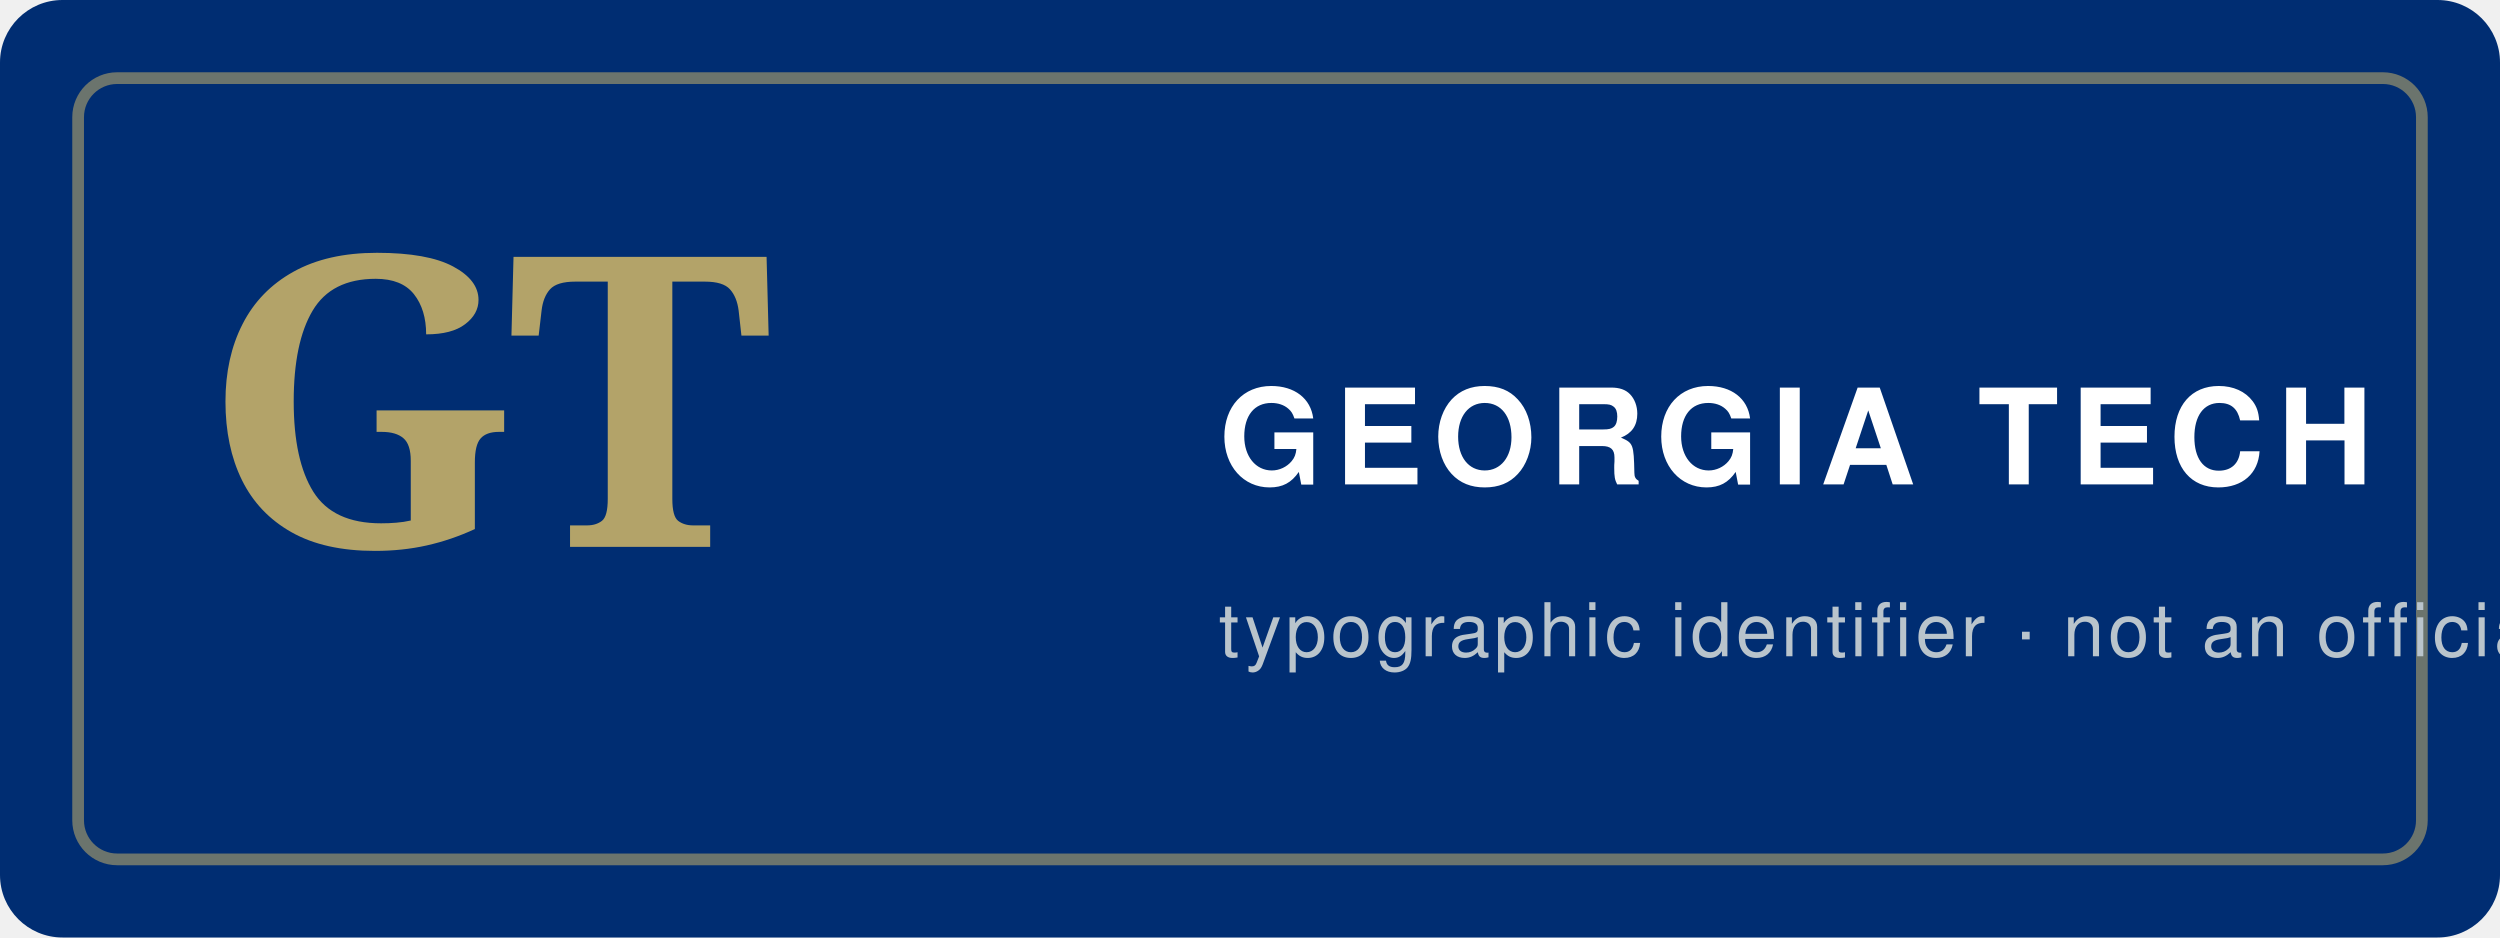
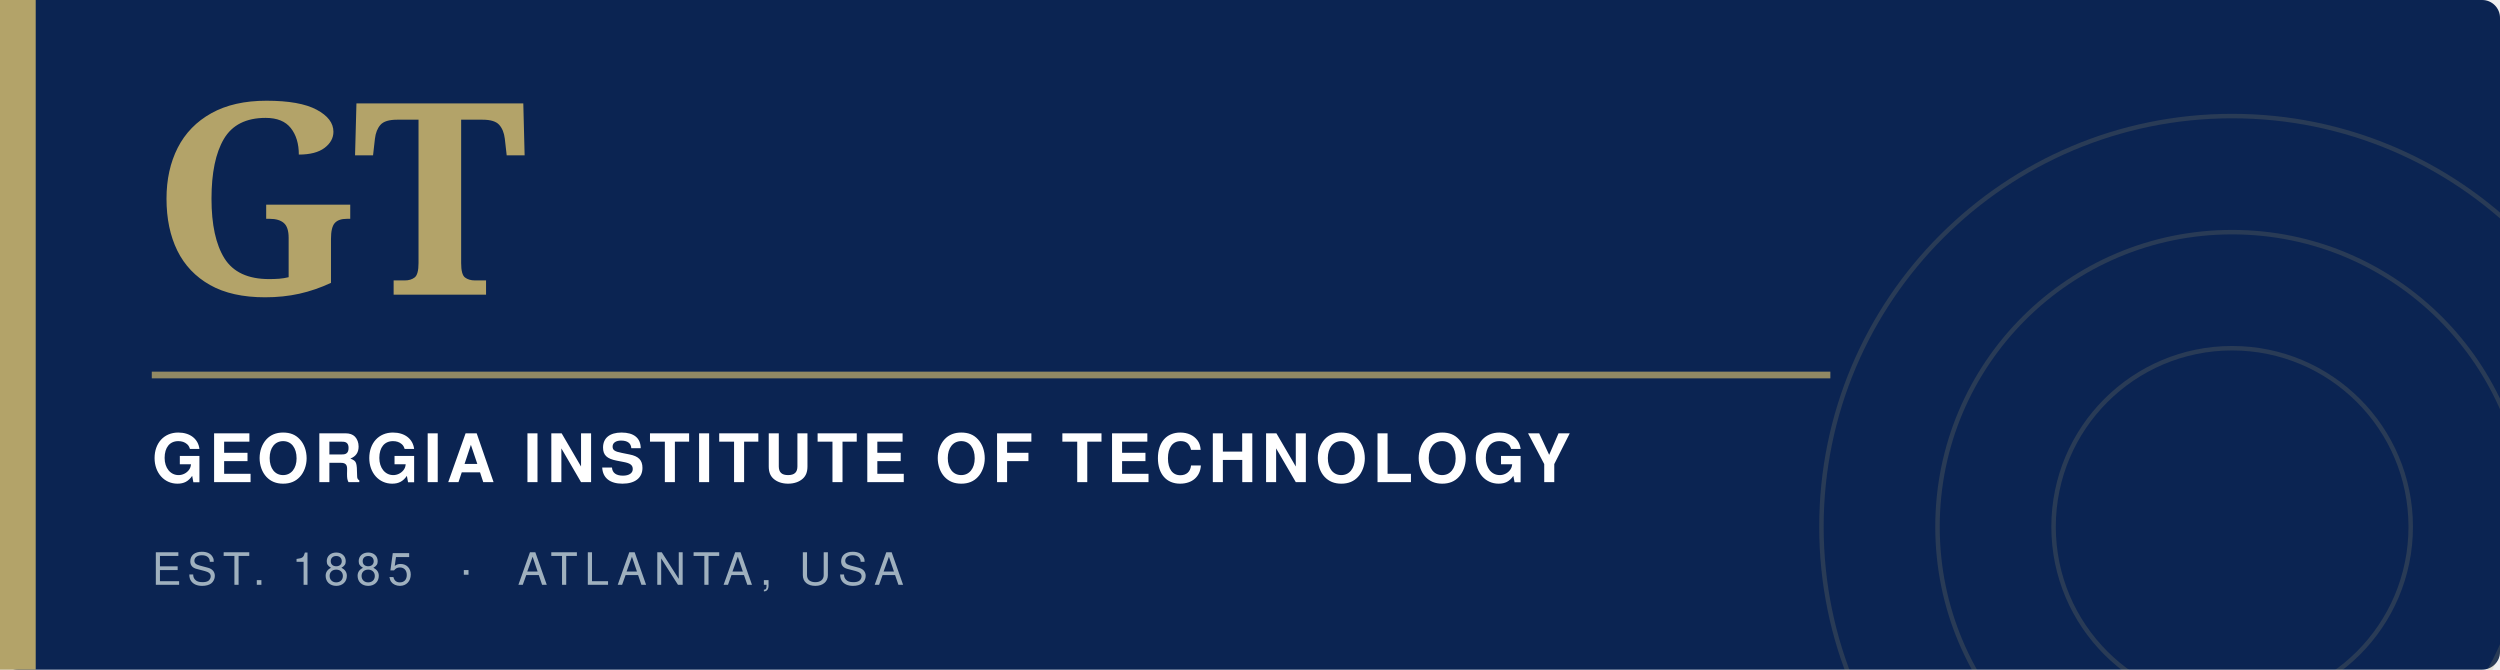
- <svg xmlns="http://www.w3.org/2000/svg" viewBox="0 0 320 120" width="320" height="120" role="img" aria-label="GEORGIA TECH wordmark">
-   <rect width="320" height="120" rx="8" fill="#002D72" />
-   <rect x="10" y="10" width="300" height="100" rx="5" fill="none" stroke="#B3A369" stroke-width="1.5" opacity="0.6" />
-   <text x="26" y="70" font-family="Georgia,serif" font-size="52" font-weight="700" fill="#B3A369">GT</text>
-   <text x="156" y="62" font-family="Helvetica,Arial,sans-serif" font-size="17" font-weight="700" letter-spacing="1.6" fill="#FFFFFF">GEORGIA TECH</text>
-   <text x="156" y="84" font-family="Helvetica,Arial,sans-serif" font-size="9.5" letter-spacing="0.5" fill="#B9C4CC">typographic identifier · not an official crest</text>
+ <svg xmlns="http://www.w3.org/2000/svg" viewBox="0 0 560 150" width="560" height="150" role="img" aria-label="GEORGIA INSTITUTE OF TECHNOLOGY nameplate">
+   <rect width="560" height="150" rx="4" fill="#0B2452" />
+   <rect x="0" y="0" width="8" height="150" fill="#B3A369" />
+   <g opacity="0.18">
+     <circle cx="500" cy="118" r="92" fill="none" stroke="#B3A369" stroke-width="1" />
+     <circle cx="500" cy="118" r="66" fill="none" stroke="#B3A369" stroke-width="1" />
+     <circle cx="500" cy="118" r="40" fill="none" stroke="#B3A369" stroke-width="1" />
+   </g>
+   <text x="34" y="66" font-family="Georgia,serif" font-size="60" font-weight="700" fill="#B3A369">GT</text>
+   <line x1="34" y1="84" x2="410" y2="84" stroke="#B3A369" stroke-width="1.5" opacity="0.8" />
+   <text x="34" y="108" font-family="Helvetica,Arial,sans-serif" font-size="15" font-weight="700" letter-spacing="1.1" fill="#FFFFFF">GEORGIA INSTITUTE OF TECHNOLOGY</text>
+   <text x="34" y="131" font-family="Helvetica,Arial,sans-serif" font-size="10" letter-spacing="1.6" fill="#9FB0BE">EST. 1885  ·  ATLANTA, USA</text>
</svg>
